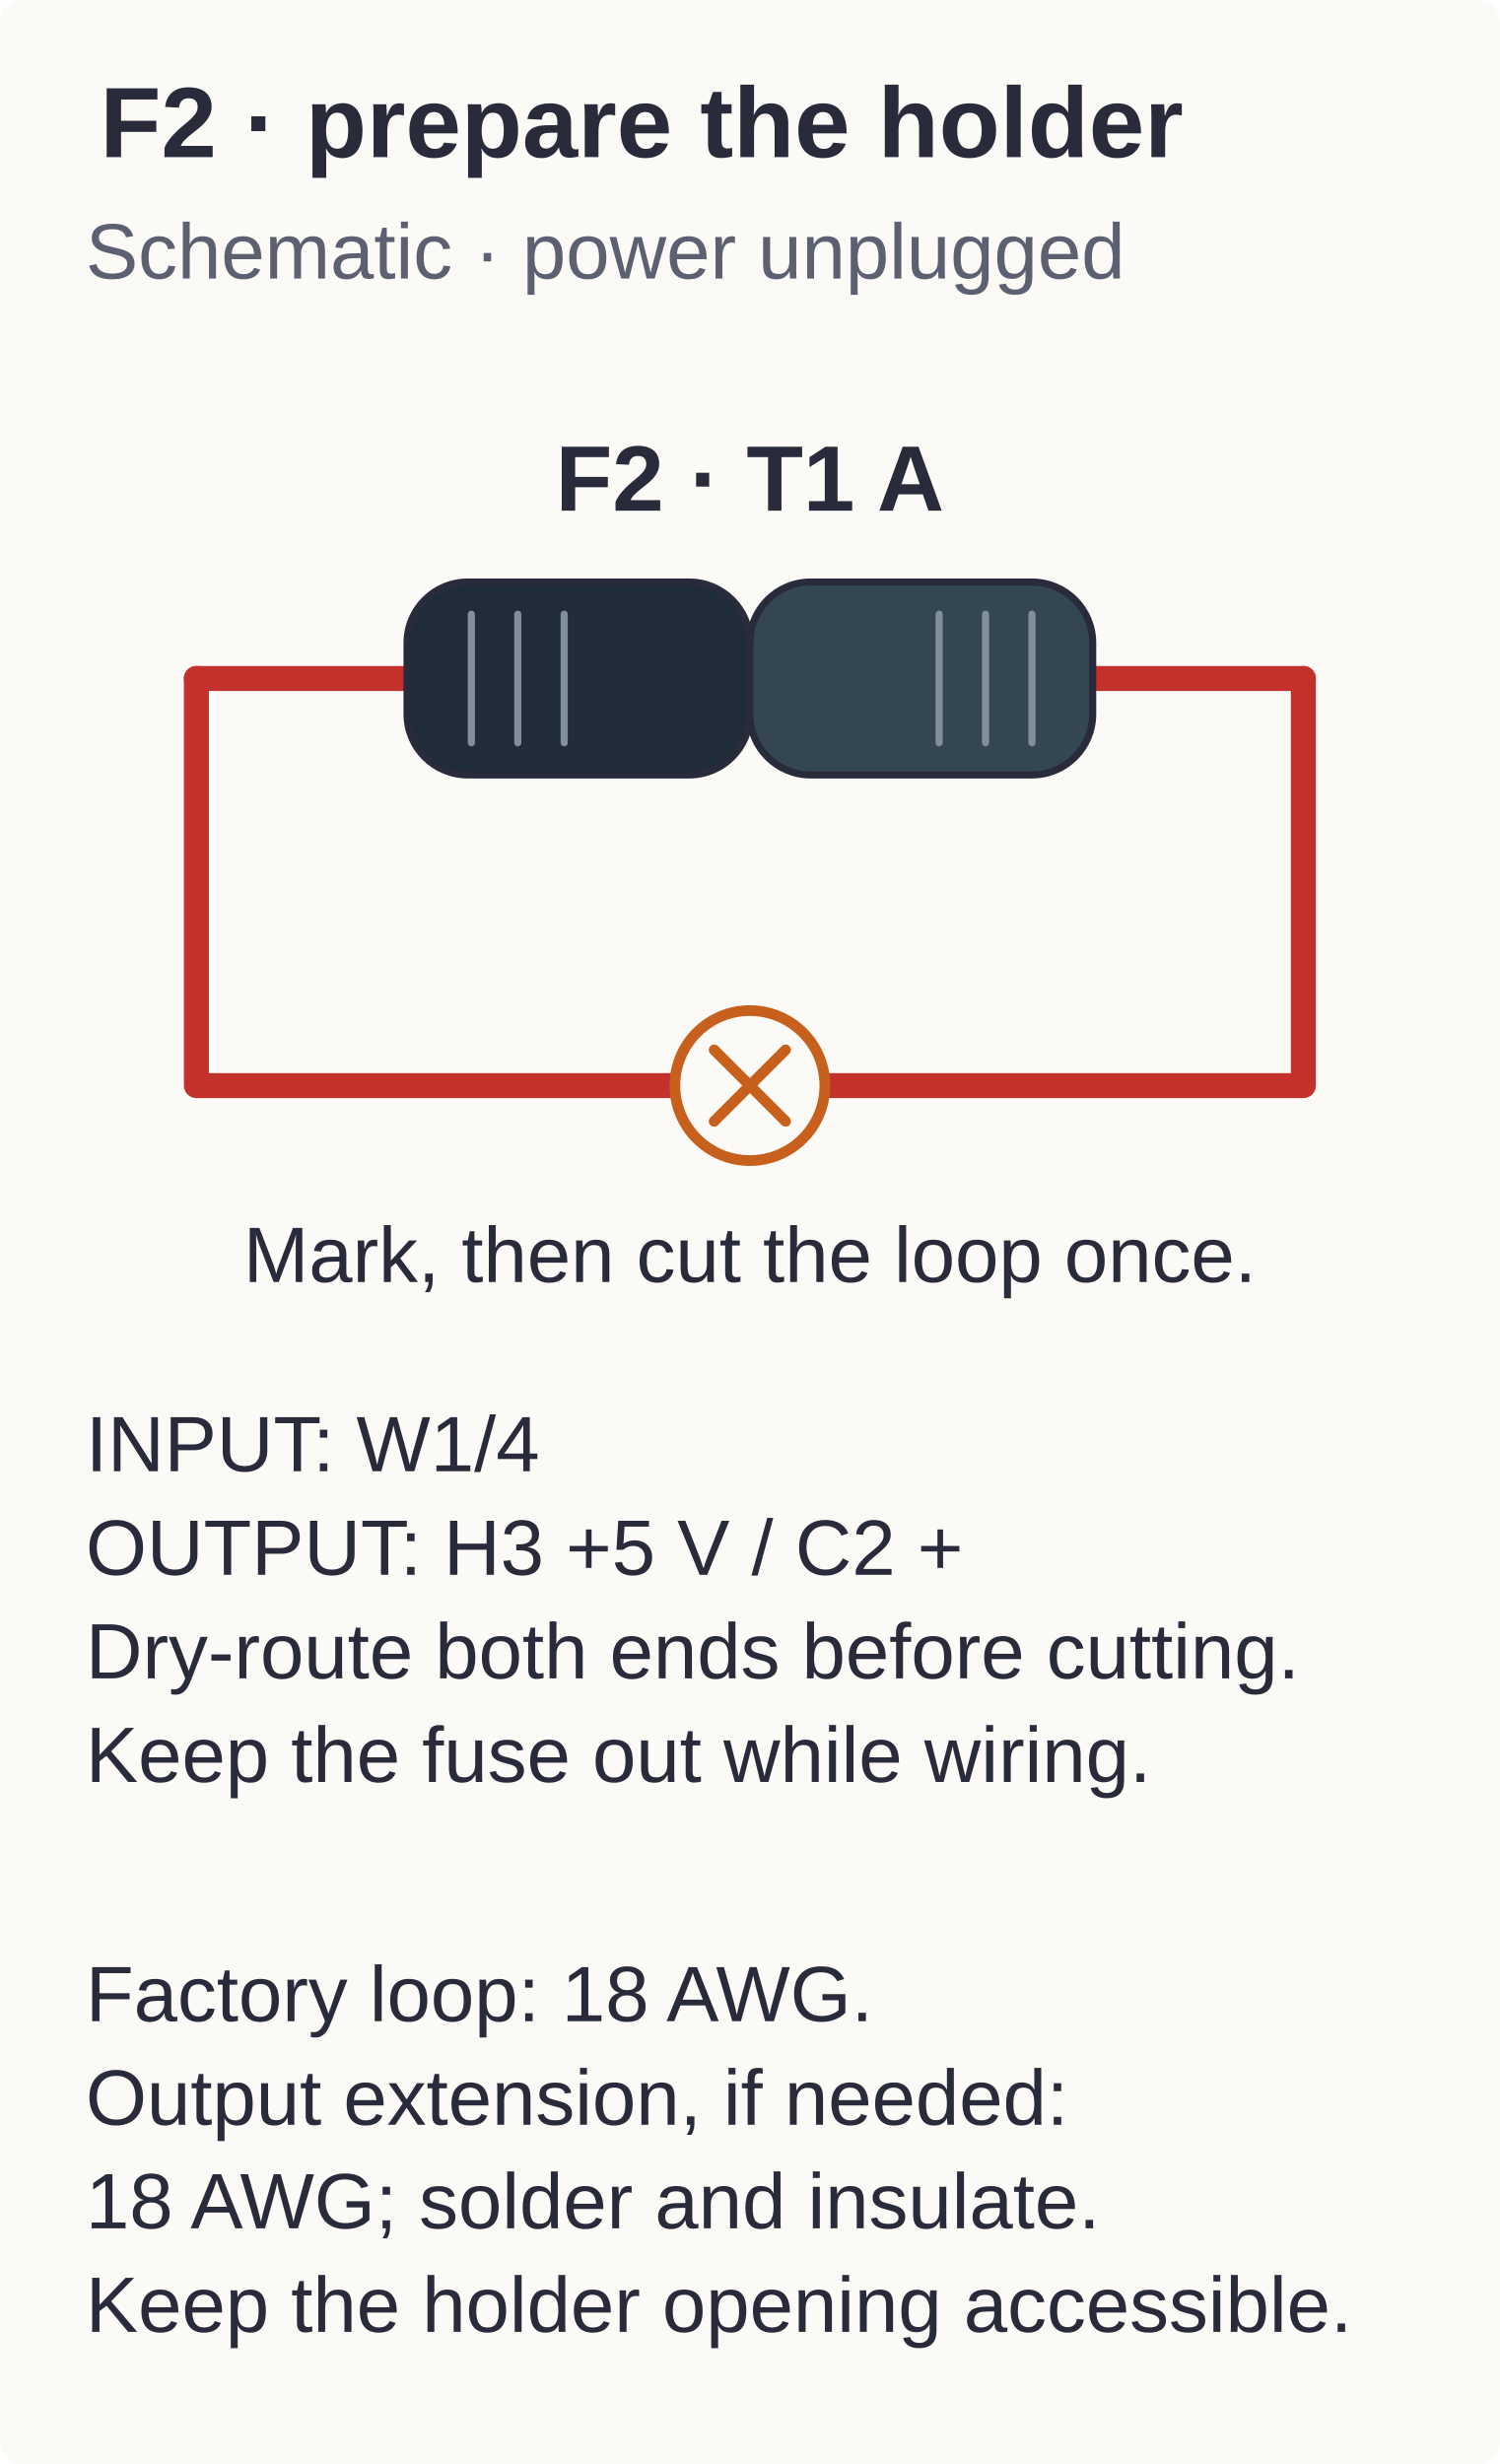
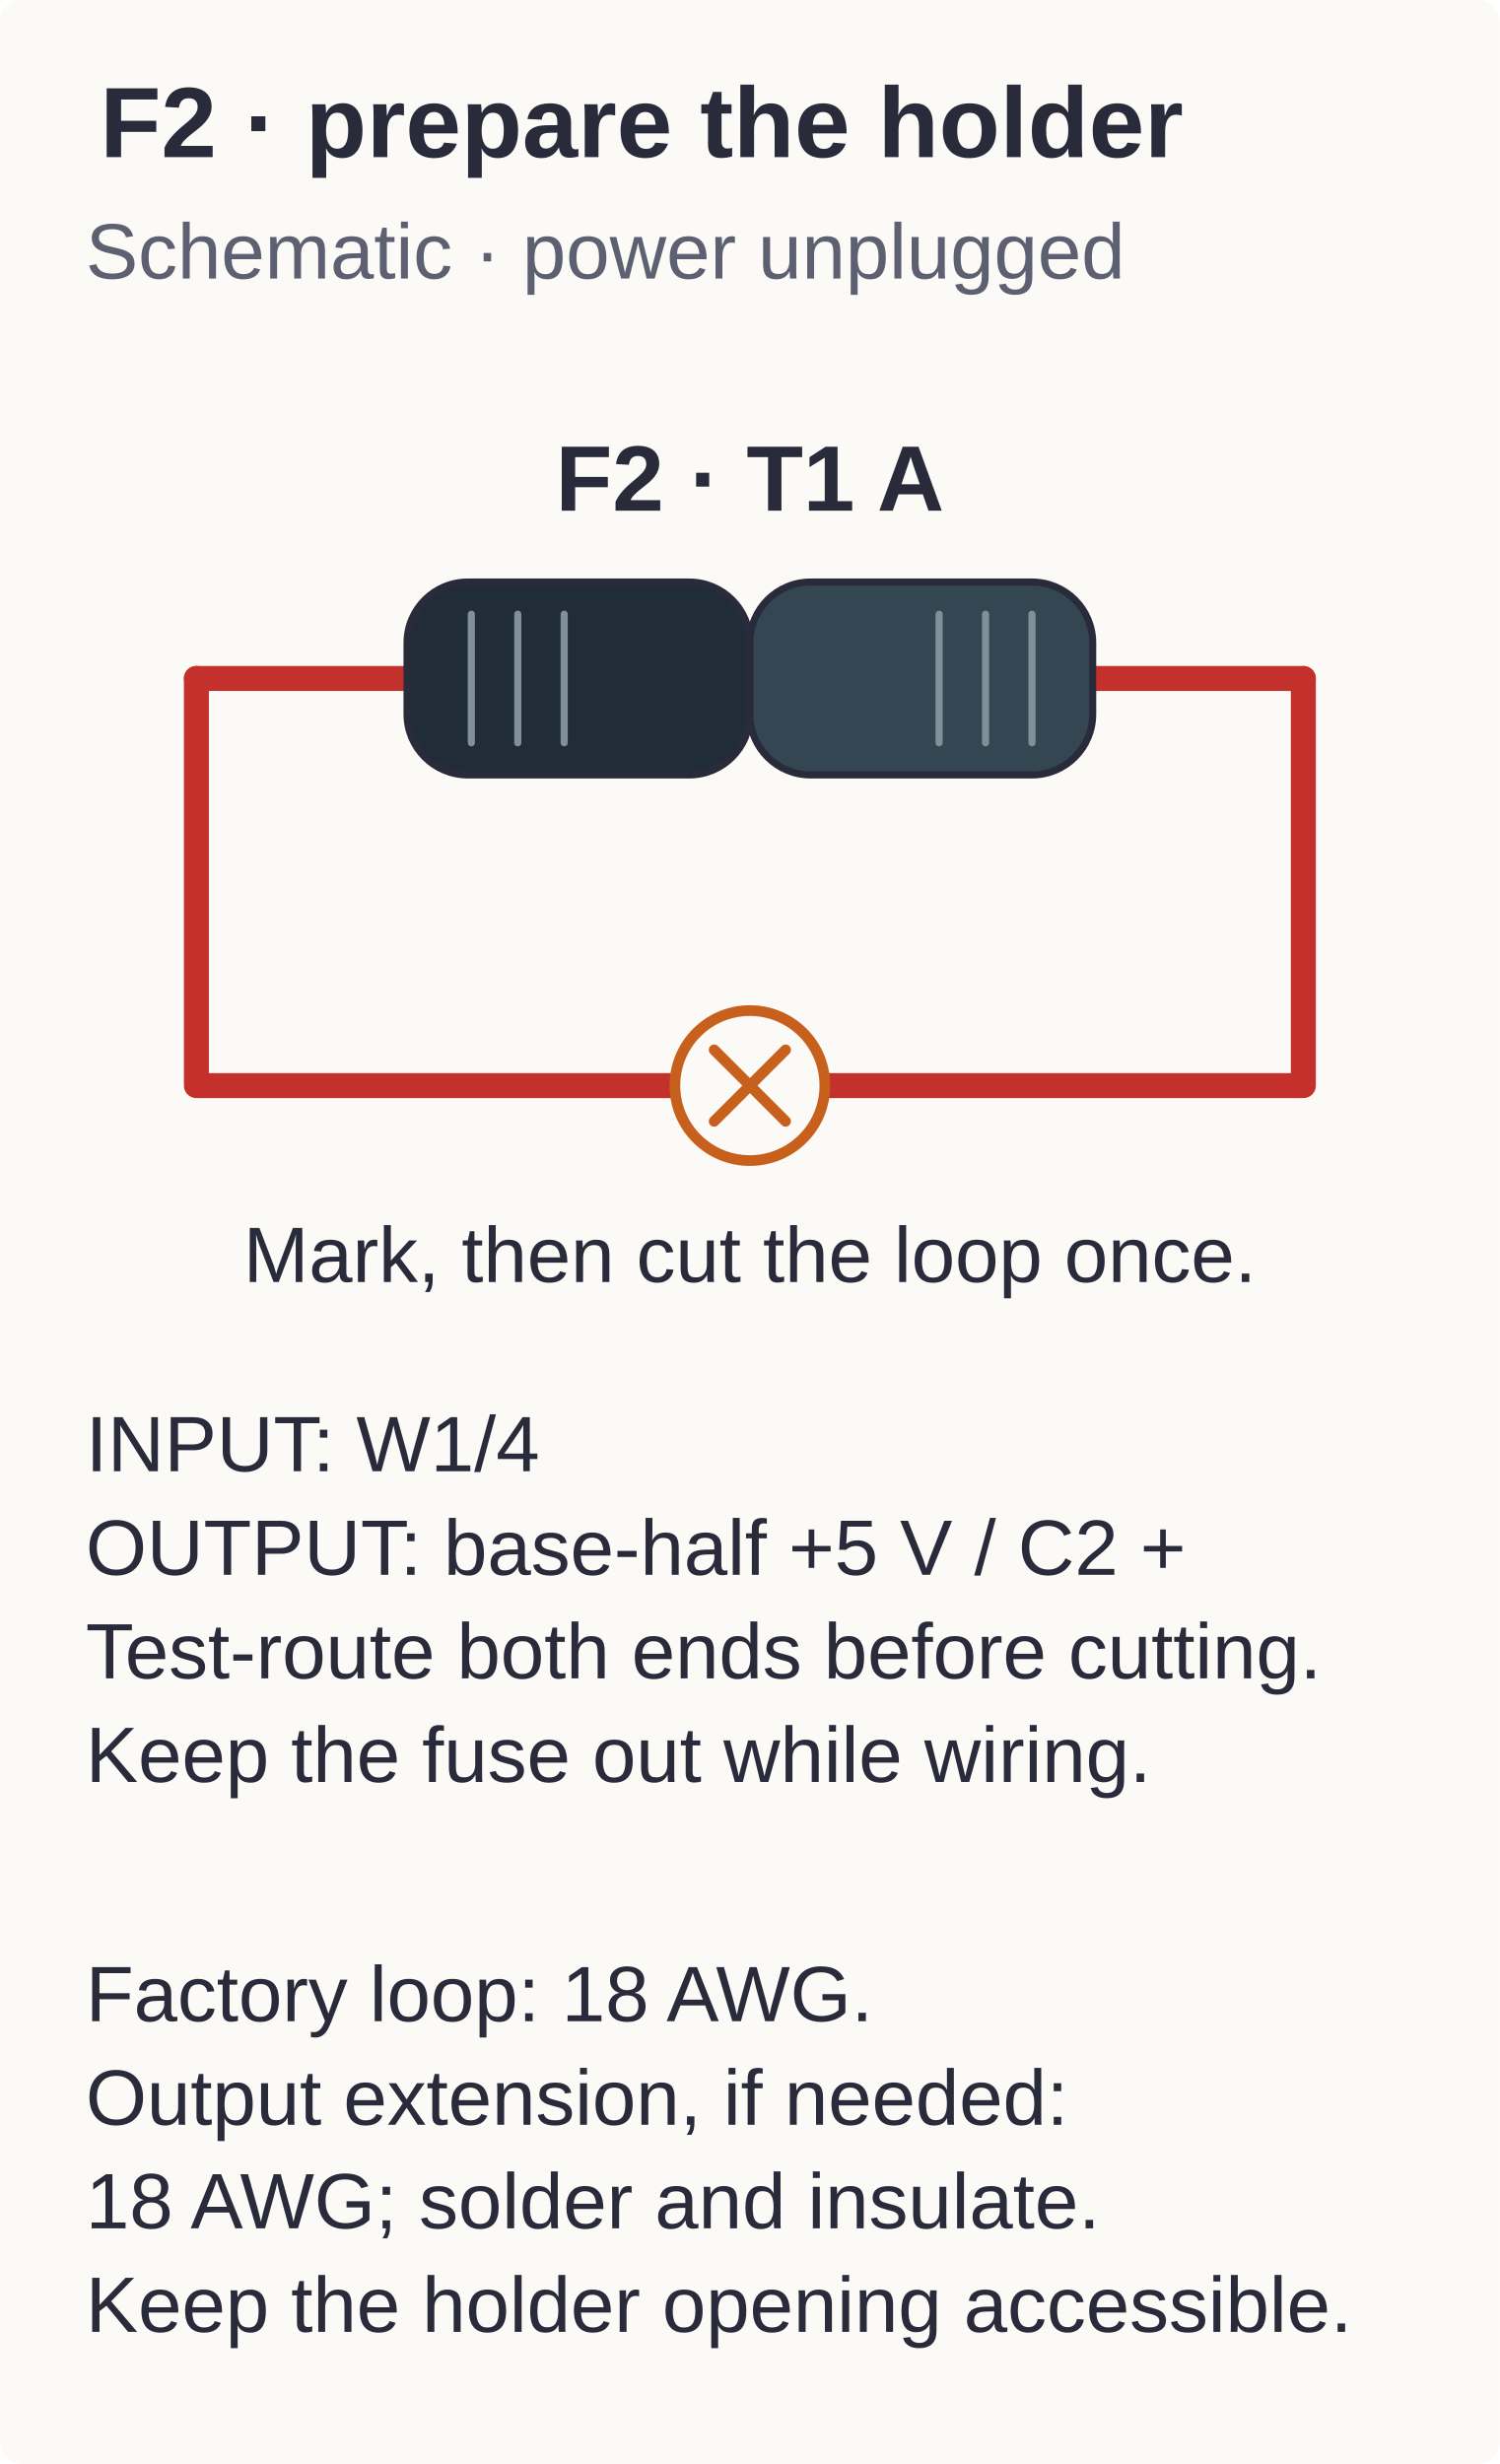
<svg xmlns="http://www.w3.org/2000/svg" viewBox="0 0 420 690" width="420" height="690" role="img">
  <defs>
    <marker id="arrow" viewBox="0 0 10 10" refX="8" refY="5" markerWidth="7" markerHeight="7" orient="auto-start-reverse">
      <path d="M0 0 L10 5 L0 10z" fill="#2f6fb5" />
    </marker>
  </defs>
  <rect x="0" y="0" width="420" height="690" rx="6" fill="#fbfaf6" stroke="none" stroke-width="2" />
  <text x="28" y="44" font-family="Arial,Helvetica,sans-serif" font-size="28" fill="#292b3b" font-weight="700" text-anchor="start">F2 · prepare the holder</text>
  <text x="24" y="78" font-family="Arial,Helvetica,sans-serif" font-size="22" fill="#5c6070" font-weight="400" text-anchor="start">Schematic · power unplugged</text>
  <path d="M55 190 L365 190" fill="none" stroke="#c4302b" stroke-width="7" stroke-linejoin="round" stroke-linecap="round" />
  <rect x="114" y="163" width="96" height="54" rx="17" fill="#202d38" stroke="#292b3b" stroke-width="2" />
  <rect x="210" y="163" width="96" height="54" rx="17" fill="#354653" stroke="#292b3b" stroke-width="2" />
  <path d="M132 172 L132 208" fill="none" stroke="#819098" stroke-width="2" stroke-linejoin="round" stroke-linecap="round" />
  <path d="M145 172 L145 208" fill="none" stroke="#819098" stroke-width="2" stroke-linejoin="round" stroke-linecap="round" />
  <path d="M158 172 L158 208" fill="none" stroke="#819098" stroke-width="2" stroke-linejoin="round" stroke-linecap="round" />
  <path d="M263 172 L263 208" fill="none" stroke="#819098" stroke-width="2" stroke-linejoin="round" stroke-linecap="round" />
  <path d="M276 172 L276 208" fill="none" stroke="#819098" stroke-width="2" stroke-linejoin="round" stroke-linecap="round" />
  <path d="M289 172 L289 208" fill="none" stroke="#819098" stroke-width="2" stroke-linejoin="round" stroke-linecap="round" />
  <text x="210" y="143" font-family="Arial,Helvetica,sans-serif" font-size="26" fill="#292b3b" font-weight="700" text-anchor="middle">F2 · T1 A</text>
  <path d="M55 190 L55 304 L365 304 L365 190" fill="none" stroke="#c4302b" stroke-width="7" stroke-linejoin="round" stroke-linecap="round" />
  <circle cx="210" cy="304" r="21" fill="#fbfaf6" stroke="#c8601d" stroke-width="3" />
  <path d="M200 294 L220 314" fill="none" stroke="#c8601d" stroke-width="3" stroke-linejoin="round" stroke-linecap="round" />
  <path d="M220 294 L200 314" fill="none" stroke="#c8601d" stroke-width="3" stroke-linejoin="round" stroke-linecap="round" />
  <text x="210" y="359" font-family="Arial,Helvetica,sans-serif" font-size="22" fill="#292b3b" font-weight="400" text-anchor="middle">Mark, then cut the loop once.</text>
  <text x="24" y="412" font-family="Arial,Helvetica,sans-serif" font-size="22" fill="#292b3b" font-weight="400" text-anchor="start">INPUT: W1/4</text>
-   <text x="24" y="441" font-family="Arial,Helvetica,sans-serif" font-size="22" fill="#292b3b" font-weight="400" text-anchor="start">OUTPUT: H3 +5 V / C2 +</text>
-   <text x="24" y="470" font-family="Arial,Helvetica,sans-serif" font-size="22" fill="#292b3b" font-weight="400" text-anchor="start">Dry-route both ends before cutting.</text>
+   <text x="24" y="441" font-family="Arial,Helvetica,sans-serif" font-size="22" fill="#292b3b" font-weight="400" text-anchor="start">OUTPUT: base-half +5 V / C2 +</text>
+   <text x="24" y="470" font-family="Arial,Helvetica,sans-serif" font-size="22" fill="#292b3b" font-weight="400" text-anchor="start">Test-route both ends before cutting.</text>
  <text x="24" y="499" font-family="Arial,Helvetica,sans-serif" font-size="22" fill="#292b3b" font-weight="400" text-anchor="start">Keep the fuse out while wiring.</text>
  <text x="24" y="566" font-family="Arial,Helvetica,sans-serif" font-size="22" fill="#292b3b" font-weight="400" text-anchor="start">Factory loop: 18 AWG.</text>
  <text x="24" y="595" font-family="Arial,Helvetica,sans-serif" font-size="22" fill="#292b3b" font-weight="400" text-anchor="start">Output extension, if needed:</text>
  <text x="24" y="624" font-family="Arial,Helvetica,sans-serif" font-size="22" fill="#292b3b" font-weight="400" text-anchor="start">18 AWG; solder and insulate.</text>
  <text x="24" y="653" font-family="Arial,Helvetica,sans-serif" font-size="22" fill="#292b3b" font-weight="400" text-anchor="start">Keep the holder opening accessible.</text>
</svg>
